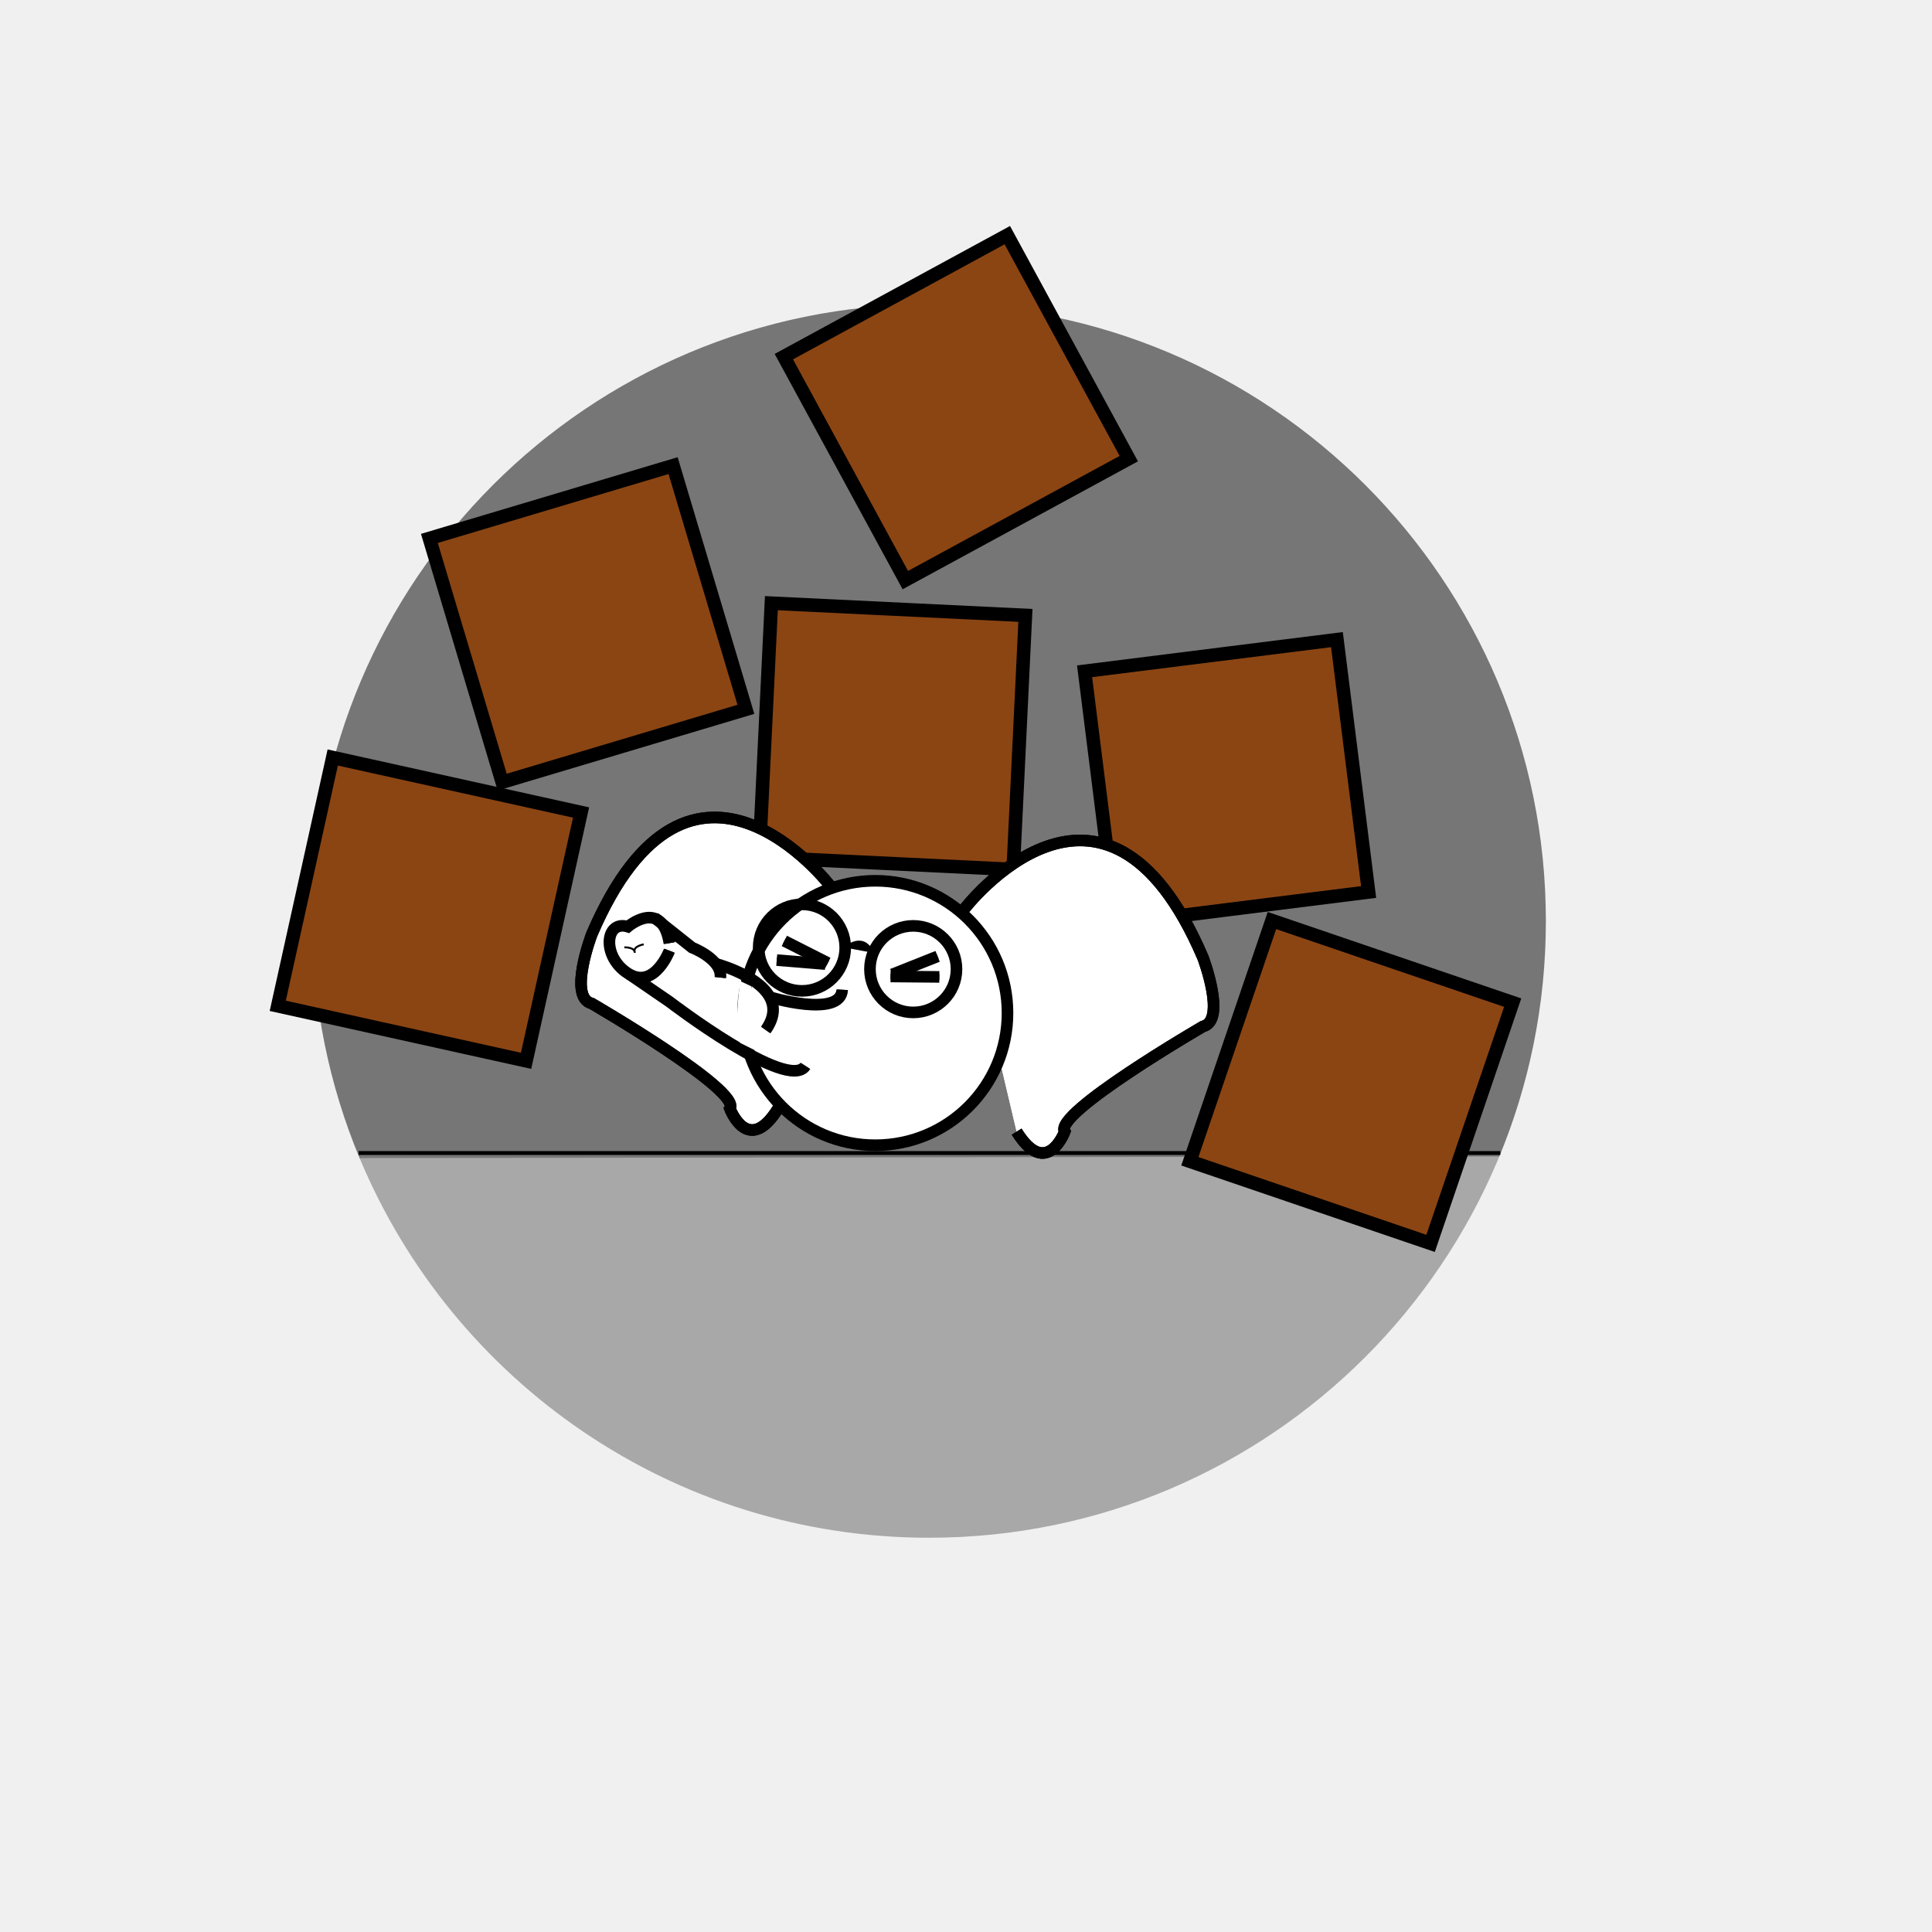
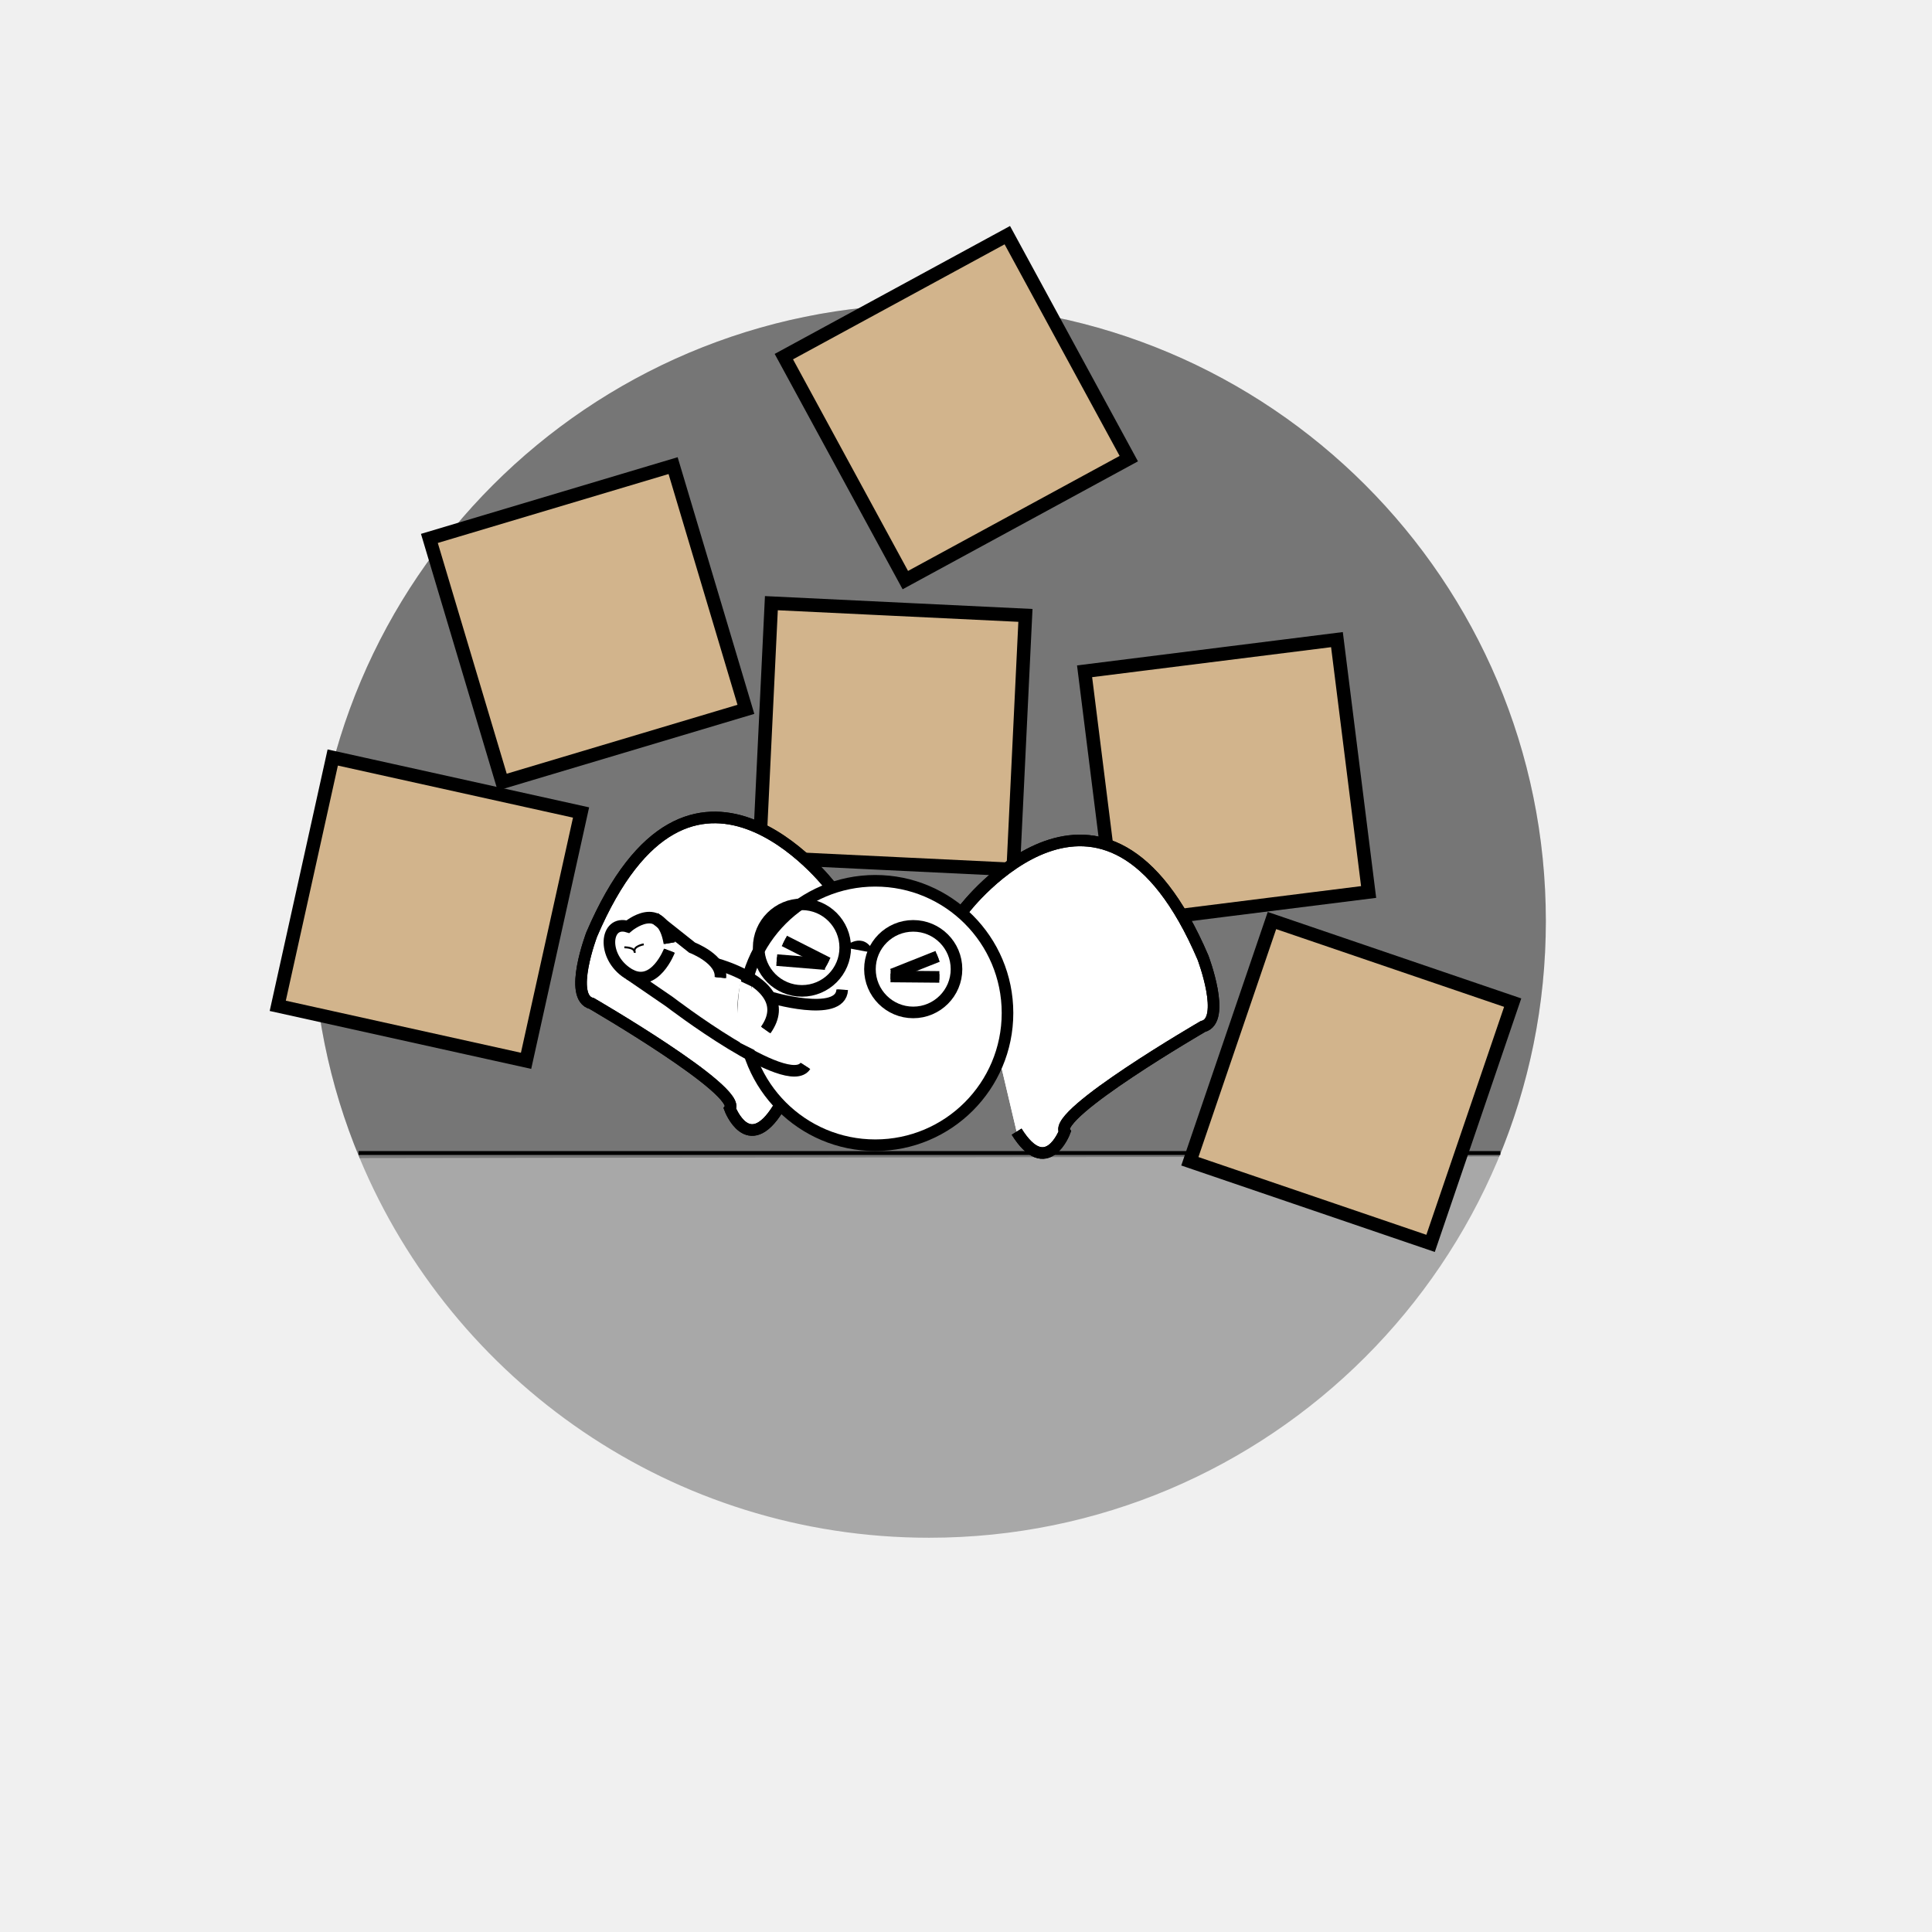
<svg xmlns="http://www.w3.org/2000/svg" version="1.1" x="0px" y="0px" viewBox="0 0 1000 1000" enable-background="new 0 0 1000 1000" xml:space="preserve">
  <g id="Layer_2">
    <g id="Layer_x5F_1" display="none">
      <path fill="#FFFFFF" stroke="#000000" stroke-width="4" stroke-miterlimit="10" d="M444.525,594.475c0,6.627-5.373,12-12,12    H331.102c-6.627,0-12-5.373-12-12V348.983c0-6.627,5.373-12,12-12h101.424c6.627,0,12,5.373,12,12L444.525,594.475    L444.525,594.475z" />
      <path fill="#FFFFFF" stroke="#000000" stroke-width="4" stroke-miterlimit="10" d="M656.459,594.475c0,6.627-5.373,12-12,12    H543.034c-6.627,0-12-5.373-12-12V348.983c0-6.627,5.373-12,12-12h101.425c6.627,0,12,5.373,12,12V594.475z" />
      <path fill="#FFFFFF" stroke="#000000" stroke-width="4" stroke-miterlimit="10" d="M569.949,515.729c0,6.627-5.373,12-12,12    H456.525c-6.627,0-12-5.373-12-12V270.237c0-6.627,5.373-12,12-12h101.424c6.627,0,12,5.373,12,12V515.729z" />
      <path display="inline" fill="#FFFFFF" stroke="#000000" stroke-width="5" stroke-miterlimit="10" d="M723.729,521.118    c0,13.259-10.744,24-24,24H300.271c-13.255,0-24-10.741-24-24V318.272c0-13.254,10.745-24,24-24h399.457c13.256,0,24,10.746,24,24    L723.729,521.118L723.729,521.118z" />
      <path display="inline" fill="#FFFFFF" stroke="#000000" stroke-width="3" stroke-miterlimit="10" d="M686.171,483.661    c0,13.259-10.744,24-24,24H333.898c-13.255,0-24-10.741-24-24V350.308c0-13.254,10.745-24,24-24h328.272c13.256,0,24,10.746,24,24    V483.661z" />
      <path id="vecmap" fill="none" stroke="#000000" stroke-width="9" stroke-miterlimit="10" d="M348.052,427.712    c0,31.853,20.468,57.628,45.763,57.628" />
      <path id="vecmap_1_" display="inline" fill="none" stroke="#000000" stroke-width="4" stroke-miterlimit="10" d="M584.477,549.118    c0,44.97,39.42,81.355,88.135,81.355" />
      <path id="vecmap_2_" display="inline" fill="none" stroke="#000000" stroke-width="4" stroke-miterlimit="10" d="M412.609,545.118    c0,44.97-39.42,81.355-88.135,81.355" />
      <g display="inline">
        <line id="vecmap_3_" fill="none" stroke="#000000" stroke-width="3" stroke-miterlimit="10" x1="317.407" y1="356.645" x2="678.425" y2="356.645" />
      </g>
      <g display="inline">
        <line id="vecmap_4_" fill="none" stroke="#000000" stroke-width="3" stroke-miterlimit="10" x1="368.543" y1="365.119" x2="368.543" y2="497.322" />
      </g>
      <g display="inline">
        <line id="vecmap_5_" fill="none" stroke="#000000" stroke-width="3" stroke-miterlimit="10" x1="637.713" y1="365.119" x2="637.713" y2="497.322" />
      </g>
      <g display="inline">
        <rect id="vecmaprec" x="317.407" y="385.323" fill="#FFFFFF" stroke="#000000" stroke-width="3" stroke-miterlimit="10" width="355.205" height="80" />
      </g>
      <g display="inline">
        <line fill="none" stroke="#000000" stroke-width="3" stroke-miterlimit="10" x1="317.407" y1="465.323" x2="672.611" y2="465.323" />
      </g>
    </g>
    <text transform="matrix(1 0 0 1 461.9832 703.8977)" display="none" enable-background="new    " font-family="'MyriadPro-Regular'" font-size="72">3X</text>
    <path display="none" fill="#E4E4EF" stroke="#000000" stroke-width="2" stroke-miterlimit="10" d="M383.59,609.331   c0,0,41.716-44.212,15.288,15.766" />
    <g id="Layer_2_1_">
	</g>
    <path display="none" fill="#FFFFFF" stroke="#000000" stroke-miterlimit="10" d="M402.192,453.01c0,0,24.069-39.32,57.084,0   C459.277,453.01,431.339,431.426,402.192,453.01z" />
    <path display="none" opacity="0.3" stroke="#000000" stroke-miterlimit="10" d="M480.914,795.437   c-132.544,0-246.19-80.907-294.245-196.03" />
    <path display="none" opacity="0.3" stroke="#000000" stroke-miterlimit="10" d="M775.5,598.582   C727.645,714.14,613.771,795.437,480.914,795.437" />
    <path opacity="0.3" stroke="#000000" stroke-miterlimit="10" d="M186.669,599.406c-15.765-37.762-24.472-79.207-24.472-122.687   c0-176.022,142.693-318.715,318.717-318.715c176.021,0,318.714,142.693,318.714,318.715c0,43.162-8.581,84.32-24.128,121.862" />
    <path opacity="0.3" stroke="#000000" stroke-miterlimit="10" d="M186.668,599.409c-15.765-37.764-24.471-79.21-24.471-122.689   c0-176.022,142.693-318.715,318.717-318.715c176.021,0,318.714,142.693,318.714,318.715c0,176.023-142.693,318.717-318.714,318.717   C348.37,795.437,234.724,714.531,186.668,599.409" />
    <rect x="434.067" y="423.196" display="none" fill="#FFFFFF" stroke="#000000" stroke-width="3" stroke-miterlimit="10" width="23.706" height="96.688" />
    <rect x="487.944" y="426.258" display="none" fill="#FFFFFF" stroke="#000000" stroke-width="3" stroke-miterlimit="10" width="23.706" height="96.688" />
    <path display="none" fill="#FFFFFF" stroke="#000000" stroke-width="3" stroke-miterlimit="10" d="M366.166,571.086   c0,0,91.638-149.705,217.337,0C583.503,571.086,477.138,488.908,366.166,571.086z" />
    <path fill="#FFFFFF" stroke="#000000" stroke-miterlimit="10" d="M607.556,413.29" />
    <g display="none">
      <path display="inline" fill="#FFFFFF" stroke="#000000" stroke-width="3" stroke-miterlimit="10" d="M366.166,372.73    c0,0,91.638,149.704,217.337,0C583.503,372.73,477.138,454.907,366.166,372.73z" />
    </g>
    <g display="none">
      <rect x="383.333" y="392.668" display="inline" fill="#FFFFFF" stroke="#000000" stroke-width="4" stroke-miterlimit="10" width="54.666" height="54.666" />
      <rect x="509.333" y="392.668" display="inline" fill="#FFFFFF" stroke="#000000" stroke-width="4" stroke-miterlimit="10" width="54.666" height="54.666" />
    </g>
    <path display="none" fill="none" stroke="#000000" stroke-miterlimit="10" d="M441.333,487.664c0,0-9.666,0.335-14-5.333   c0,0-9,1-12.333-4" />
    <path stroke="#000000" stroke-miterlimit="10" d="M278.348,551.485" />
    <path fill="#FFFFFF" stroke="#000000" stroke-miterlimit="10" d="M372.923,498.693" />
    <g>
      <path fill="#FFFFFF" stroke="#000000" stroke-miterlimit="10" d="M428.999,472.001c0,0-2.553,6.702-7.035,4.181    c-0.099-0.056-0.198-0.116-0.298-0.181c-4.667-3-4-9.469,0-8.234c0,0,6-5.099,7.333,2.901" />
      <path fill="#FFFFFF" stroke="#000000" stroke-miterlimit="10" d="M426.333,466.165l6.667,5.292c0,0,5.333,2.04,5,5.292" />
      <path fill="#FFFFFF" stroke="#000000" stroke-miterlimit="10" d="M421.964,476.181l7.035,4.819c0,0,20.937,16.031,24,11.334" />
      <path fill="#FFFFFF" stroke="#000000" stroke-miterlimit="10" d="M437.014,474.259c0,0,7.418,1.893,9.656,5.868    c0.907,1.611,0.963,3.564-0.671,5.872" />
      <path fill="#FFFFFF" stroke="#000000" stroke-miterlimit="10" d="M446.502,480.143c0,0,12.723,3.835,12.994-1.247" />
    </g>
    <line fill="none" stroke="#000000" stroke-width="2" stroke-miterlimit="10" x1="776.58" y1="596.801" x2="185.595" y2="596.801" />
-     <rect x="238.339" y="257.114" transform="matrix(-0.9582 0.2862 -0.2862 -0.9582 688.0383 545.3075)" fill="#8B4513" stroke="#000000" stroke-width="7" stroke-miterlimit="10" width="131.651" height="131.651" />
-     <rect x="156.429" y="404.732" transform="matrix(-0.9763 -0.2162 0.2162 -0.9763 337.5119 978.0389)" fill="#8B4513" stroke="#000000" stroke-width="7" stroke-miterlimit="10" width="131.65" height="131.652" />
-     <polygon fill="#8B4513" stroke="#000000" stroke-width="7" stroke-miterlimit="10" points="399.263,312.198 530.76,318.528    524.432,450.028 392.93,443.698  " />
-     <rect x="429.178" y="145.175" transform="matrix(-0.8786 0.4776 -0.4776 -0.8786 1030.673 159.961)" fill="#8B4513" stroke="#000000" stroke-width="7" stroke-miterlimit="10" width="131.649" height="131.653" />
-     <polygon fill="#8B4513" stroke="#000000" stroke-width="7" stroke-miterlimit="10" points="561.38,347.457 692.004,331.067    708.398,461.695 577.768,478.085  " />
-     <polygon fill="#8B4513" stroke="#000000" stroke-width="7" stroke-miterlimit="10" points="658.358,476.469 782.958,518.962    740.469,643.573 615.862,601.074  " />
+     <rect x="238.339" y="257.114" transform="matrix(-0.9582 0.2862 -0.2862 -0.9582 688.0383 545.3075)" fill="#D2B48C" stroke="#000000" stroke-width="7" stroke-miterlimit="10" width="131.651" height="131.651" />
+     <rect x="156.429" y="404.732" transform="matrix(-0.9763 -0.2162 0.2162 -0.9763 337.5119 978.0389)" fill="#D2B48C" stroke="#000000" stroke-width="7" stroke-miterlimit="10" width="131.65" height="131.652" />
+     <polygon fill="#D2B48C" stroke="#000000" stroke-width="7" stroke-miterlimit="10" points="399.263,312.198 530.76,318.528    524.432,450.028 392.93,443.698  " />
+     <rect x="429.178" y="145.175" transform="matrix(-0.8786 0.4776 -0.4776 -0.8786 1030.673 159.961)" fill="#D2B48C" stroke="#000000" stroke-width="7" stroke-miterlimit="10" width="131.649" height="131.653" />
+     <polygon fill="#D2B48C" stroke="#000000" stroke-width="7" stroke-miterlimit="10" points="561.38,347.457 692.004,331.067    708.398,461.695 577.768,478.085  " />
+     <polygon fill="#D2B48C" stroke="#000000" stroke-width="7" stroke-miterlimit="10" points="658.358,476.469 782.958,518.962    740.469,643.573 615.862,601.074  " />
    <g>
      <g>
        <circle fill="#FFFFFF" cx="453.046" cy="524.33" r="68.437" />
        <path fill="#FFFFFF" d="M429.908,458.761c0,0-72.309-94.856-123.626,24.884c0,0-12.438,32.651,0,35.765     c0,0,77.751,45.097,71.53,54.429c0,0,9.331,24.879,24.884,0" />
        <path fill="#FFFFFF" d="M498.995,470.667c0,0,72.309-94.856,123.626,24.884c0,0,12.438,32.652,0,35.765     c0,0-77.751,45.097-71.53,54.429c0,0-9.331,24.879-24.884,0" />
        <g>
          <polygon display="none" fill="#FFFFFF" points="348.741,482.385 330.151,506.198 392.614,542.169 394.278,521.908     " />
          <path fill="#FFFFFF" d="M346.482,492.071c0,0-7.487,19.657-20.633,12.262c-0.29-0.163-0.58-0.341-0.874-0.53      c-13.688-8.798-11.731-27.772,0-24.15c0,0,17.596-14.954,21.507,8.509" />
          <path fill="#FFFFFF" d="M338.662,474.956l19.552,15.52c0,0,15.641,5.983,14.665,15.521" />
          <path fill="#FFFFFF" d="M325.849,504.332l20.633,14.135c0,0,61.407,47.018,70.39,33.241" />
          <path fill="#FFFFFF" d="M369.99,498.693c0,0,21.756,5.551,28.321,17.211c2.661,4.726,2.824,10.454-1.969,17.222" />
          <path fill="#FFFFFF" d="M397.817,515.952c0,0,37.314,11.247,38.11-3.658" />
        </g>
        <line fill="#FFFFFF" x1="461.844" y1="504.332" x2="485.307" y2="495.004" />
        <line fill="#FFFFFF" x1="460.95" y1="505.423" x2="486.201" y2="505.644" />
        <circle fill="#FFFFFF" cx="472.682" cy="501.625" r="22.401" />
        <circle fill="#FFFFFF" cx="415.086" cy="490.475" r="22.401" />
        <line fill="#FFFFFF" x1="427.209" y1="499.01" x2="402.043" y2="496.946" />
        <line fill="#FFFFFF" x1="428.494" y1="498.429" x2="405.97" y2="487.015" />
      </g>
      <g>
        <circle fill="#FFFFFF" stroke="#000000" stroke-width="5" stroke-miterlimit="10" cx="453.046" cy="524.33" r="68.437" />
        <path fill="#FFFFFF" stroke="#000000" stroke-width="6" stroke-miterlimit="10" d="M429.908,458.761     c0,0-72.309-94.856-123.626,24.884c0,0-12.438,32.651,0,35.765c0,0,77.751,45.097,71.53,54.429c0,0,9.331,24.879,24.884,0" />
        <path fill="#FFFFFF" stroke="#000000" stroke-width="6" stroke-miterlimit="10" d="M498.995,470.667     c0,0,72.309-94.856,123.626,24.884c0,0,12.438,32.652,0,35.765c0,0-77.751,45.097-71.53,54.429c0,0-9.331,24.879-24.884,0" />
        <g>
          <polygon display="none" fill="#FFFFFF" points="348.741,482.385 330.151,506.198 392.614,542.169 394.278,521.908     " />
          <path fill="#FFFFFF" stroke="#000000" stroke-width="5" stroke-miterlimit="10" d="M346.482,492.071      c0,0-7.487,19.657-20.633,12.262c-0.29-0.163-0.58-0.341-0.874-0.53c-13.688-8.798-11.731-27.772,0-24.15      c0,0,17.596-14.954,21.507,8.509" />
          <path fill="#FFFFFF" stroke="#000000" stroke-width="5" stroke-miterlimit="10" d="M338.662,474.956l19.552,15.52      c0,0,15.641,5.983,14.665,15.521" />
          <path fill="#FFFFFF" stroke="#000000" stroke-width="5" stroke-miterlimit="10" d="M325.849,504.332l20.633,14.135      c0,0,61.407,47.018,70.39,33.241" />
          <path fill="#FFFFFF" stroke="#000000" stroke-width="5" stroke-miterlimit="10" d="M369.99,498.693      c0,0,21.756,5.551,28.321,17.211c2.661,4.726,2.824,10.454-1.969,17.222" />
          <path fill="#FFFFFF" stroke="#000000" stroke-width="5" stroke-miterlimit="10" d="M397.817,515.952      c0,0,37.314,11.247,38.11-3.658" />
        </g>
        <line fill="none" stroke="#000000" stroke-width="3" stroke-miterlimit="10" x1="461.844" y1="504.332" x2="485.307" y2="495.004" />
        <line fill="none" stroke="#000000" stroke-width="3" stroke-miterlimit="10" x1="460.95" y1="505.423" x2="486.201" y2="505.644" />
        <circle fill="none" stroke="#000000" stroke-width="4" stroke-miterlimit="10" cx="472.682" cy="501.625" r="22.401" />
        <circle fill="none" stroke="#000000" stroke-width="4" stroke-miterlimit="10" cx="415.086" cy="490.475" r="22.401" />
        <line fill="none" stroke="#000000" stroke-width="3" stroke-miterlimit="10" x1="427.209" y1="499.01" x2="402.043" y2="496.946" />
        <line fill="none" stroke="#000000" stroke-width="3" stroke-miterlimit="10" x1="428.494" y1="498.429" x2="405.97" y2="487.015" />
      </g>
      <g>
        <circle fill="none" stroke="#000000" stroke-width="6" stroke-miterlimit="10" cx="453.046" cy="524.33" r="68.437" />
        <path fill="none" stroke="#000000" stroke-width="6" stroke-miterlimit="10" d="M429.908,458.761     c0,0-72.309-94.856-123.626,24.884c0,0-12.438,32.651,0,35.765c0,0,77.751,45.097,71.53,54.429c0,0,9.331,24.879,24.884,0" />
        <path fill="none" stroke="#000000" stroke-width="6" stroke-miterlimit="10" d="M498.995,470.667     c0,0,72.309-94.856,123.626,24.884c0,0,12.438,32.652,0,35.765c0,0-77.751,45.097-71.53,54.429c0,0-9.331,24.879-24.884,0" />
        <g>
          <polygon display="none" fill="none" stroke="#000000" stroke-width="6" stroke-miterlimit="10" points="348.741,482.385       330.151,506.198 392.614,542.169 394.278,521.908     " />
          <path fill="none" stroke="#000000" stroke-width="6" stroke-miterlimit="10" d="M346.482,492.071      c0,0-7.487,19.657-20.633,12.262c-0.29-0.163-0.58-0.341-0.874-0.53c-13.688-8.798-11.731-27.772,0-24.15      c0,0,17.596-14.954,21.507,8.509" />
          <path fill="none" stroke="#000000" stroke-width="6" stroke-miterlimit="10" d="M338.662,474.956l19.552,15.52      c0,0,15.641,5.983,14.665,15.521" />
          <path fill="none" stroke="#000000" stroke-width="6" stroke-miterlimit="10" d="M325.849,504.332l20.633,14.135      c0,0,61.407,47.018,70.39,33.241" />
          <path fill="none" stroke="#000000" stroke-width="6" stroke-miterlimit="10" d="M369.99,498.693c0,0,21.756,5.551,28.321,17.211      c2.661,4.726,2.824,10.454-1.969,17.222" />
          <path fill="none" stroke="#000000" stroke-width="6" stroke-miterlimit="10" d="M397.817,515.952c0,0,37.314,11.247,38.11-3.658      " />
        </g>
        <line fill="none" stroke="#000000" stroke-width="6" stroke-miterlimit="10" x1="461.844" y1="504.332" x2="485.307" y2="495.004" />
        <line fill="none" stroke="#000000" stroke-width="6" stroke-miterlimit="10" x1="460.95" y1="505.423" x2="486.201" y2="505.644" />
        <circle fill="none" stroke="#000000" stroke-width="6" stroke-miterlimit="10" cx="472.682" cy="501.625" r="22.401" />
        <circle fill="none" stroke="#000000" stroke-width="6" stroke-miterlimit="10" cx="415.086" cy="490.475" r="22.401" />
        <line fill="none" stroke="#000000" stroke-width="6" stroke-miterlimit="10" x1="427.209" y1="499.01" x2="402.043" y2="496.946" />
        <line fill="none" stroke="#000000" stroke-width="6" stroke-miterlimit="10" x1="428.494" y1="498.429" x2="405.97" y2="487.015" />
      </g>
    </g>
    <path stroke="#000000" stroke-miterlimit="10" d="M437.487,490.475c0,0,9.202-8.582,14.44,2.722" />
    <path fill="#FFFFFF" stroke="#000000" stroke-miterlimit="10" d="M323.159,490.326c0,0,5.666-0.106,5.362,2.868" />
    <path fill="#FFFFFF" stroke="#000000" stroke-miterlimit="10" d="M333.202,488.789c0,0-5.581,0.979-4.714,3.84" />
  </g>
  <g id="Layer_3">
    <path fill="#FFFFFF" d="M383.167,507.834c0,0-3.667,23.667,0,32l7.333,3.666l-1.667-33" />
  </g>
</svg>
